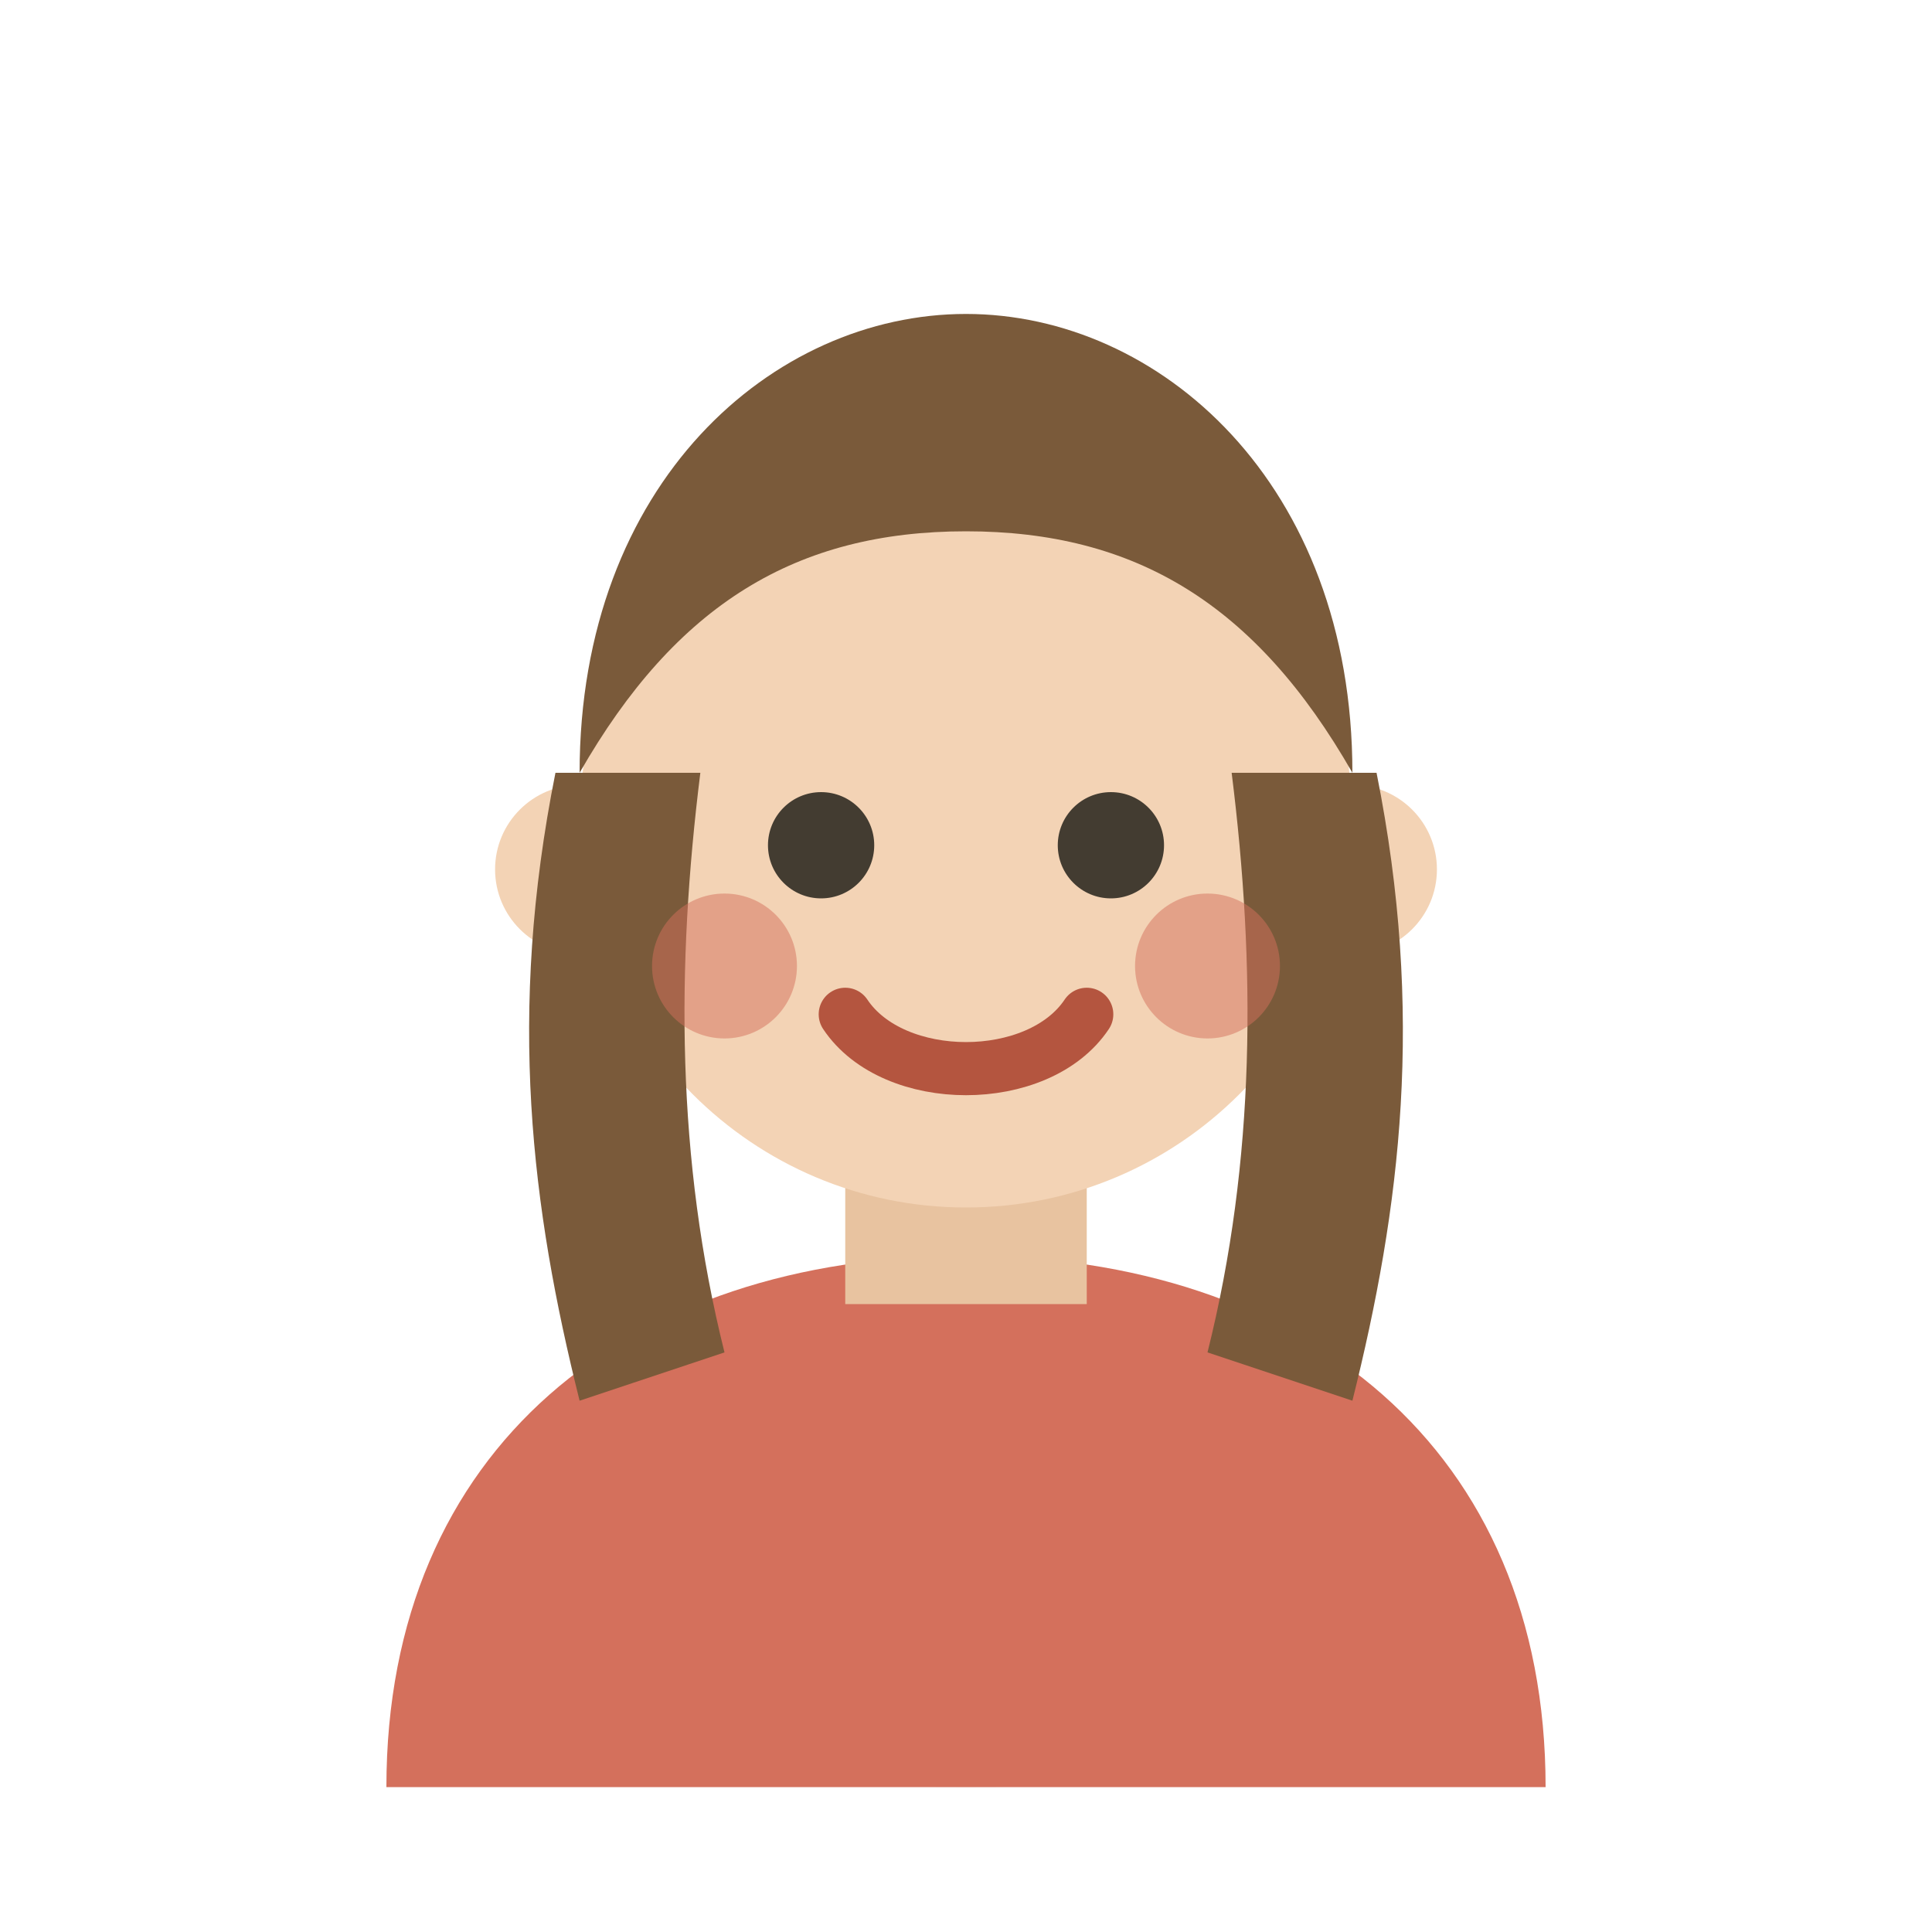
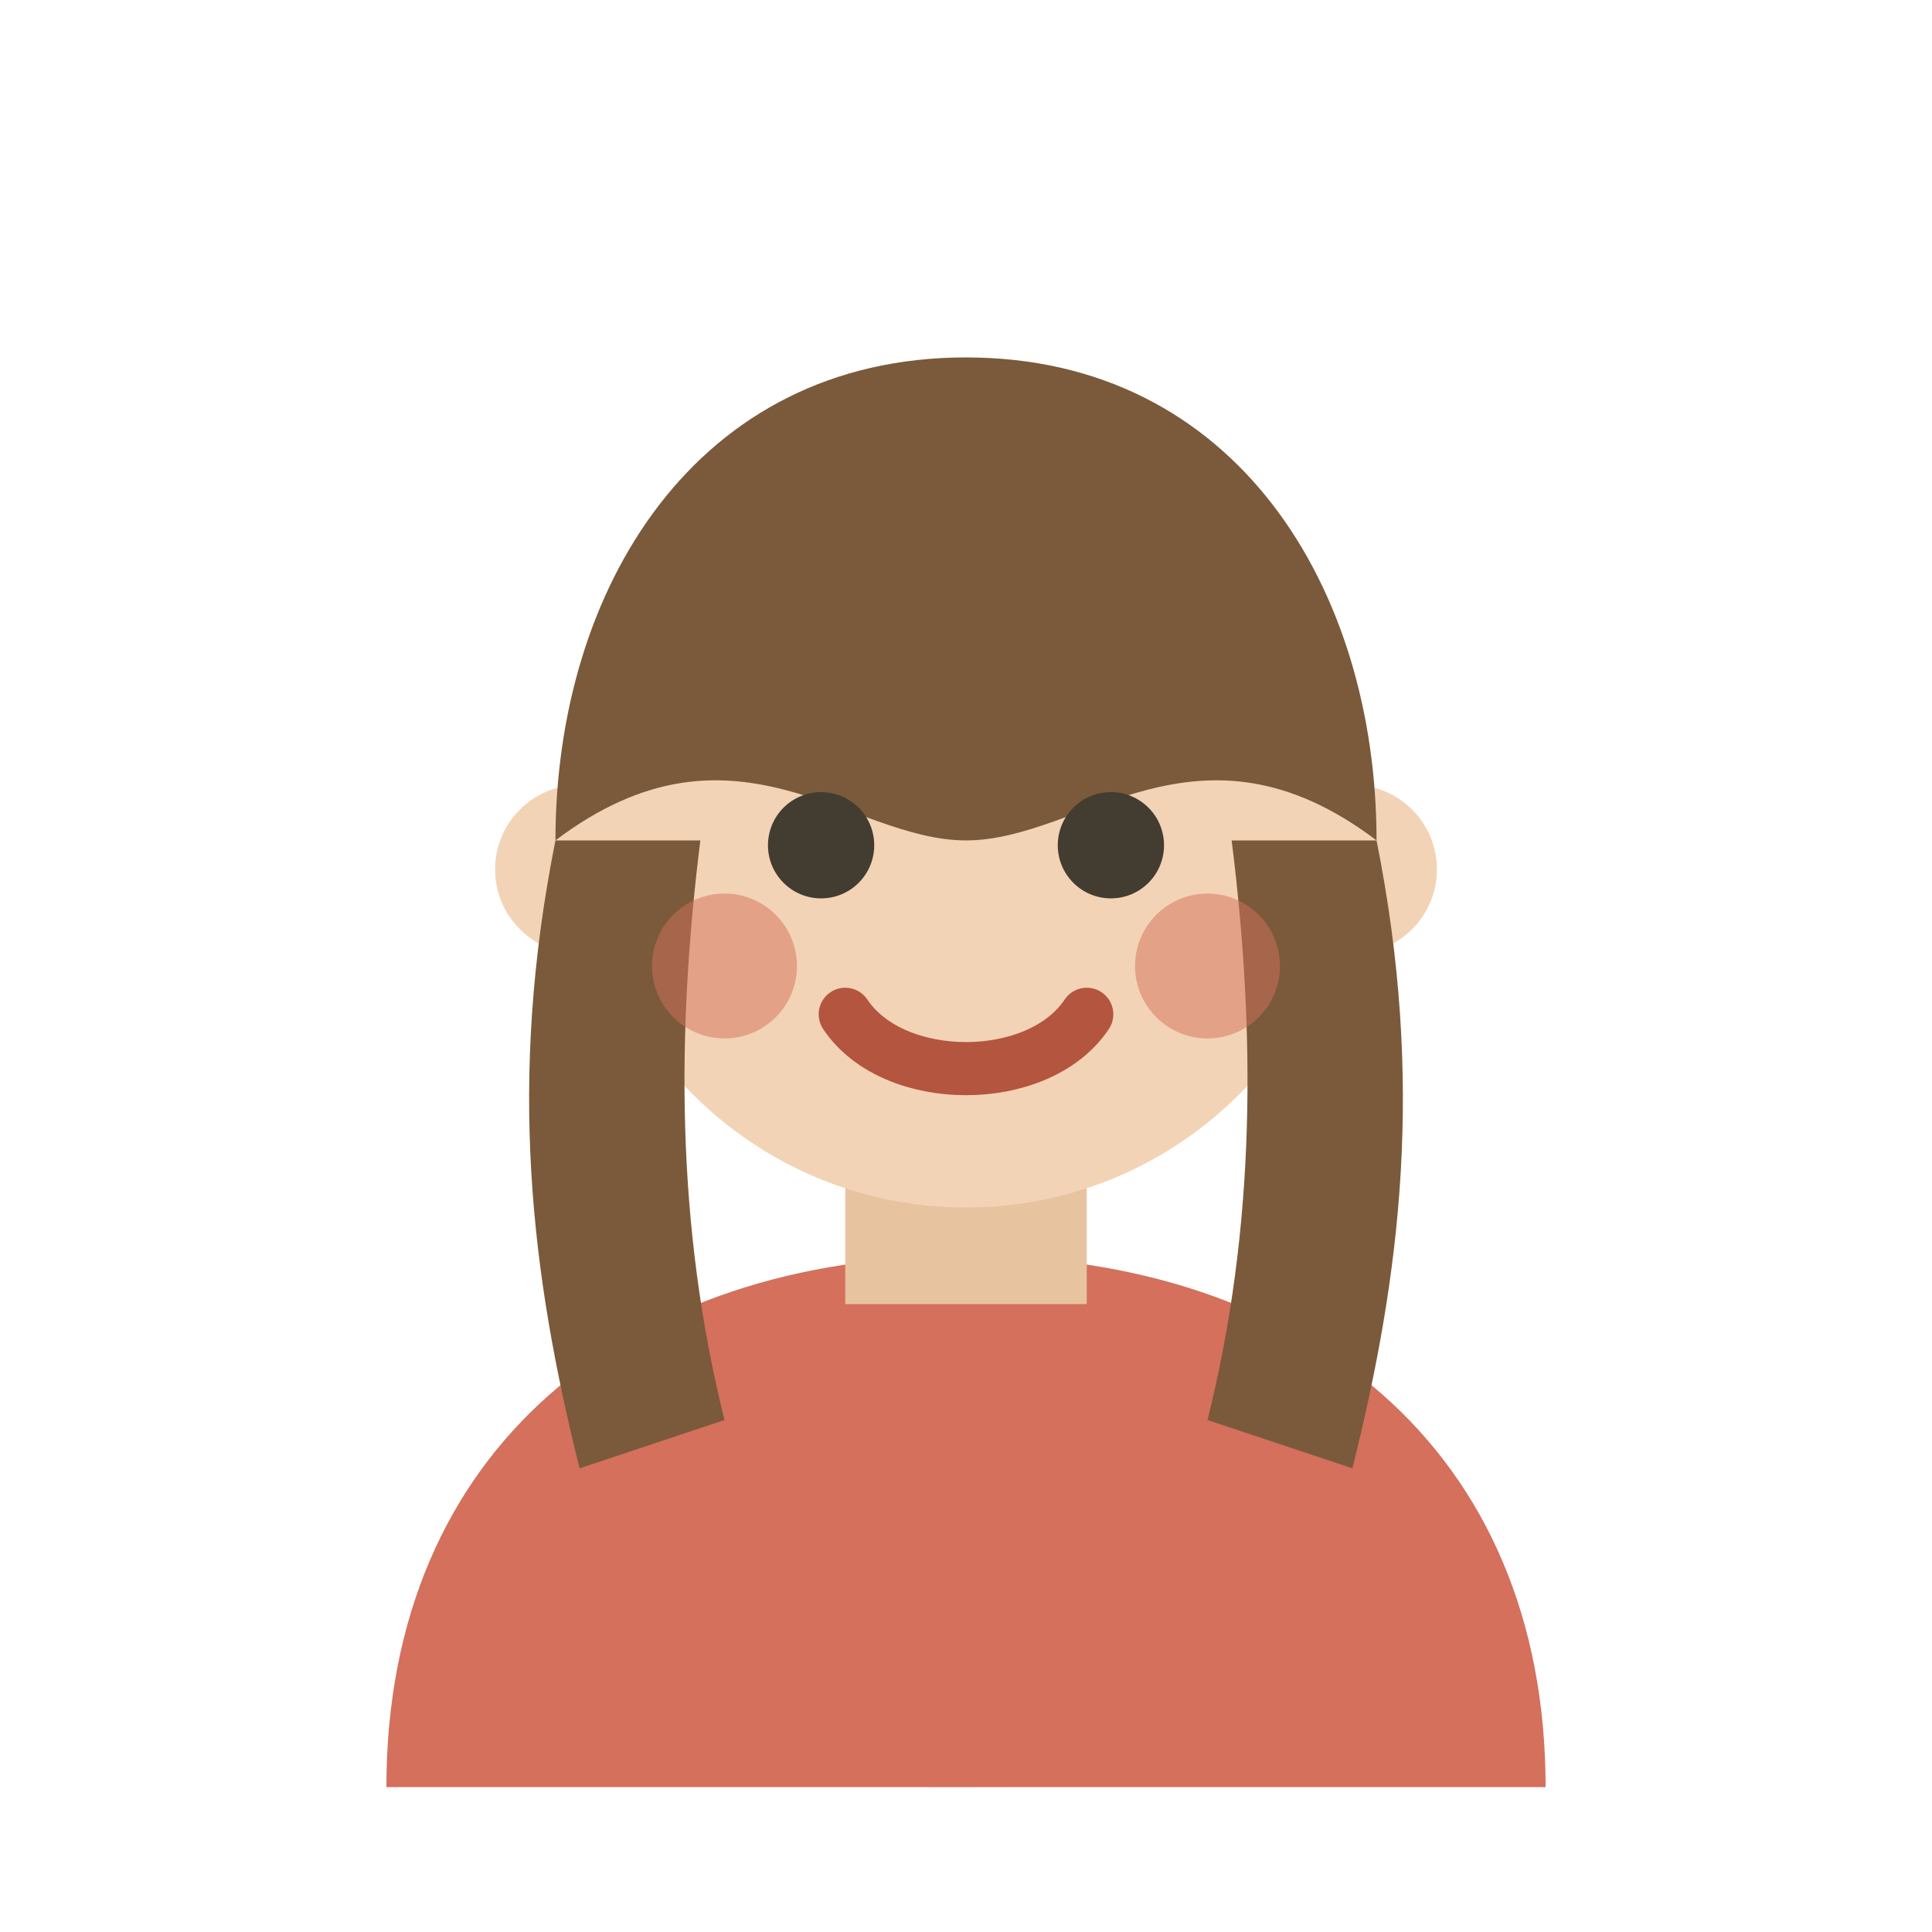
<svg xmlns="http://www.w3.org/2000/svg" viewBox="0 0 80 80" width="80" height="80" role="img" aria-label="여자">
  <ellipse cx="40" cy="70" rx="20" ry="4" fill="#000" opacity=".07" />
  <path d="M16.0 74.0c0-14 10-22 24-22s24 8 24 22z" fill="#D4705C" />
  <rect x="35.0" y="44.0" width="10.0" height="10.0" fill="#E8C3A0" />
  <circle cx="40" cy="34" r="16.0" fill="#F3D3B5" />
  <circle cx="24.0" cy="36.0" r="3.5" fill="#F3D3B5" />
  <circle cx="56.0" cy="36.0" r="3.5" fill="#F3D3B5" />
-   <path d="M24.0 32.0c0-12 8-19 16-19s16 7 16 19c-4-7-9-10-16-10s-12 3-16 10z" fill="#7A5A3A" />
-   <path d="M23.0 32.0c-2 10-1 18 1 26l6-2c-2-8-2-16-1-24zM57.0 32.0c2 10 1 18-1 26l-6-2c2-8 2-16 1-24z" fill="#7A5A3A" />
+   <path d="M23.0 34.8C23.0 24.4 28.8 14.8 40.0 14.8C51.2 14.8 57.0 24.4 57.0 34.8C49.6 29.2 44.8 34.8 40.0 34.8C35.2 34.8 30.4 29.2 23.0 34.8z" fill="#7A5A3A" />
+   <path d="M23.0 34.8c-2 10-1 18 1 26l6-2c-2-8-2-16-1-24zM57.0 34.8c2 10 1 18-1 26l-6-2c2-8 2-16 1-24z" fill="#7A5A3A" />
  <circle cx="34.0" cy="35.0" r="2.2" fill="#433C31" />
  <circle cx="46.0" cy="35.0" r="2.2" fill="#433C31" />
  <path d="M35.0 42.0c2 3 8 3 10 0" stroke="#B4553F" stroke-width="2.2" stroke-linecap="round" fill="none" />
  <circle cx="30.0" cy="40.0" r="3.0" fill="#D4705C" opacity=".5" />
  <circle cx="50.0" cy="40.0" r="3.0" fill="#D4705C" opacity=".5" />
</svg>
